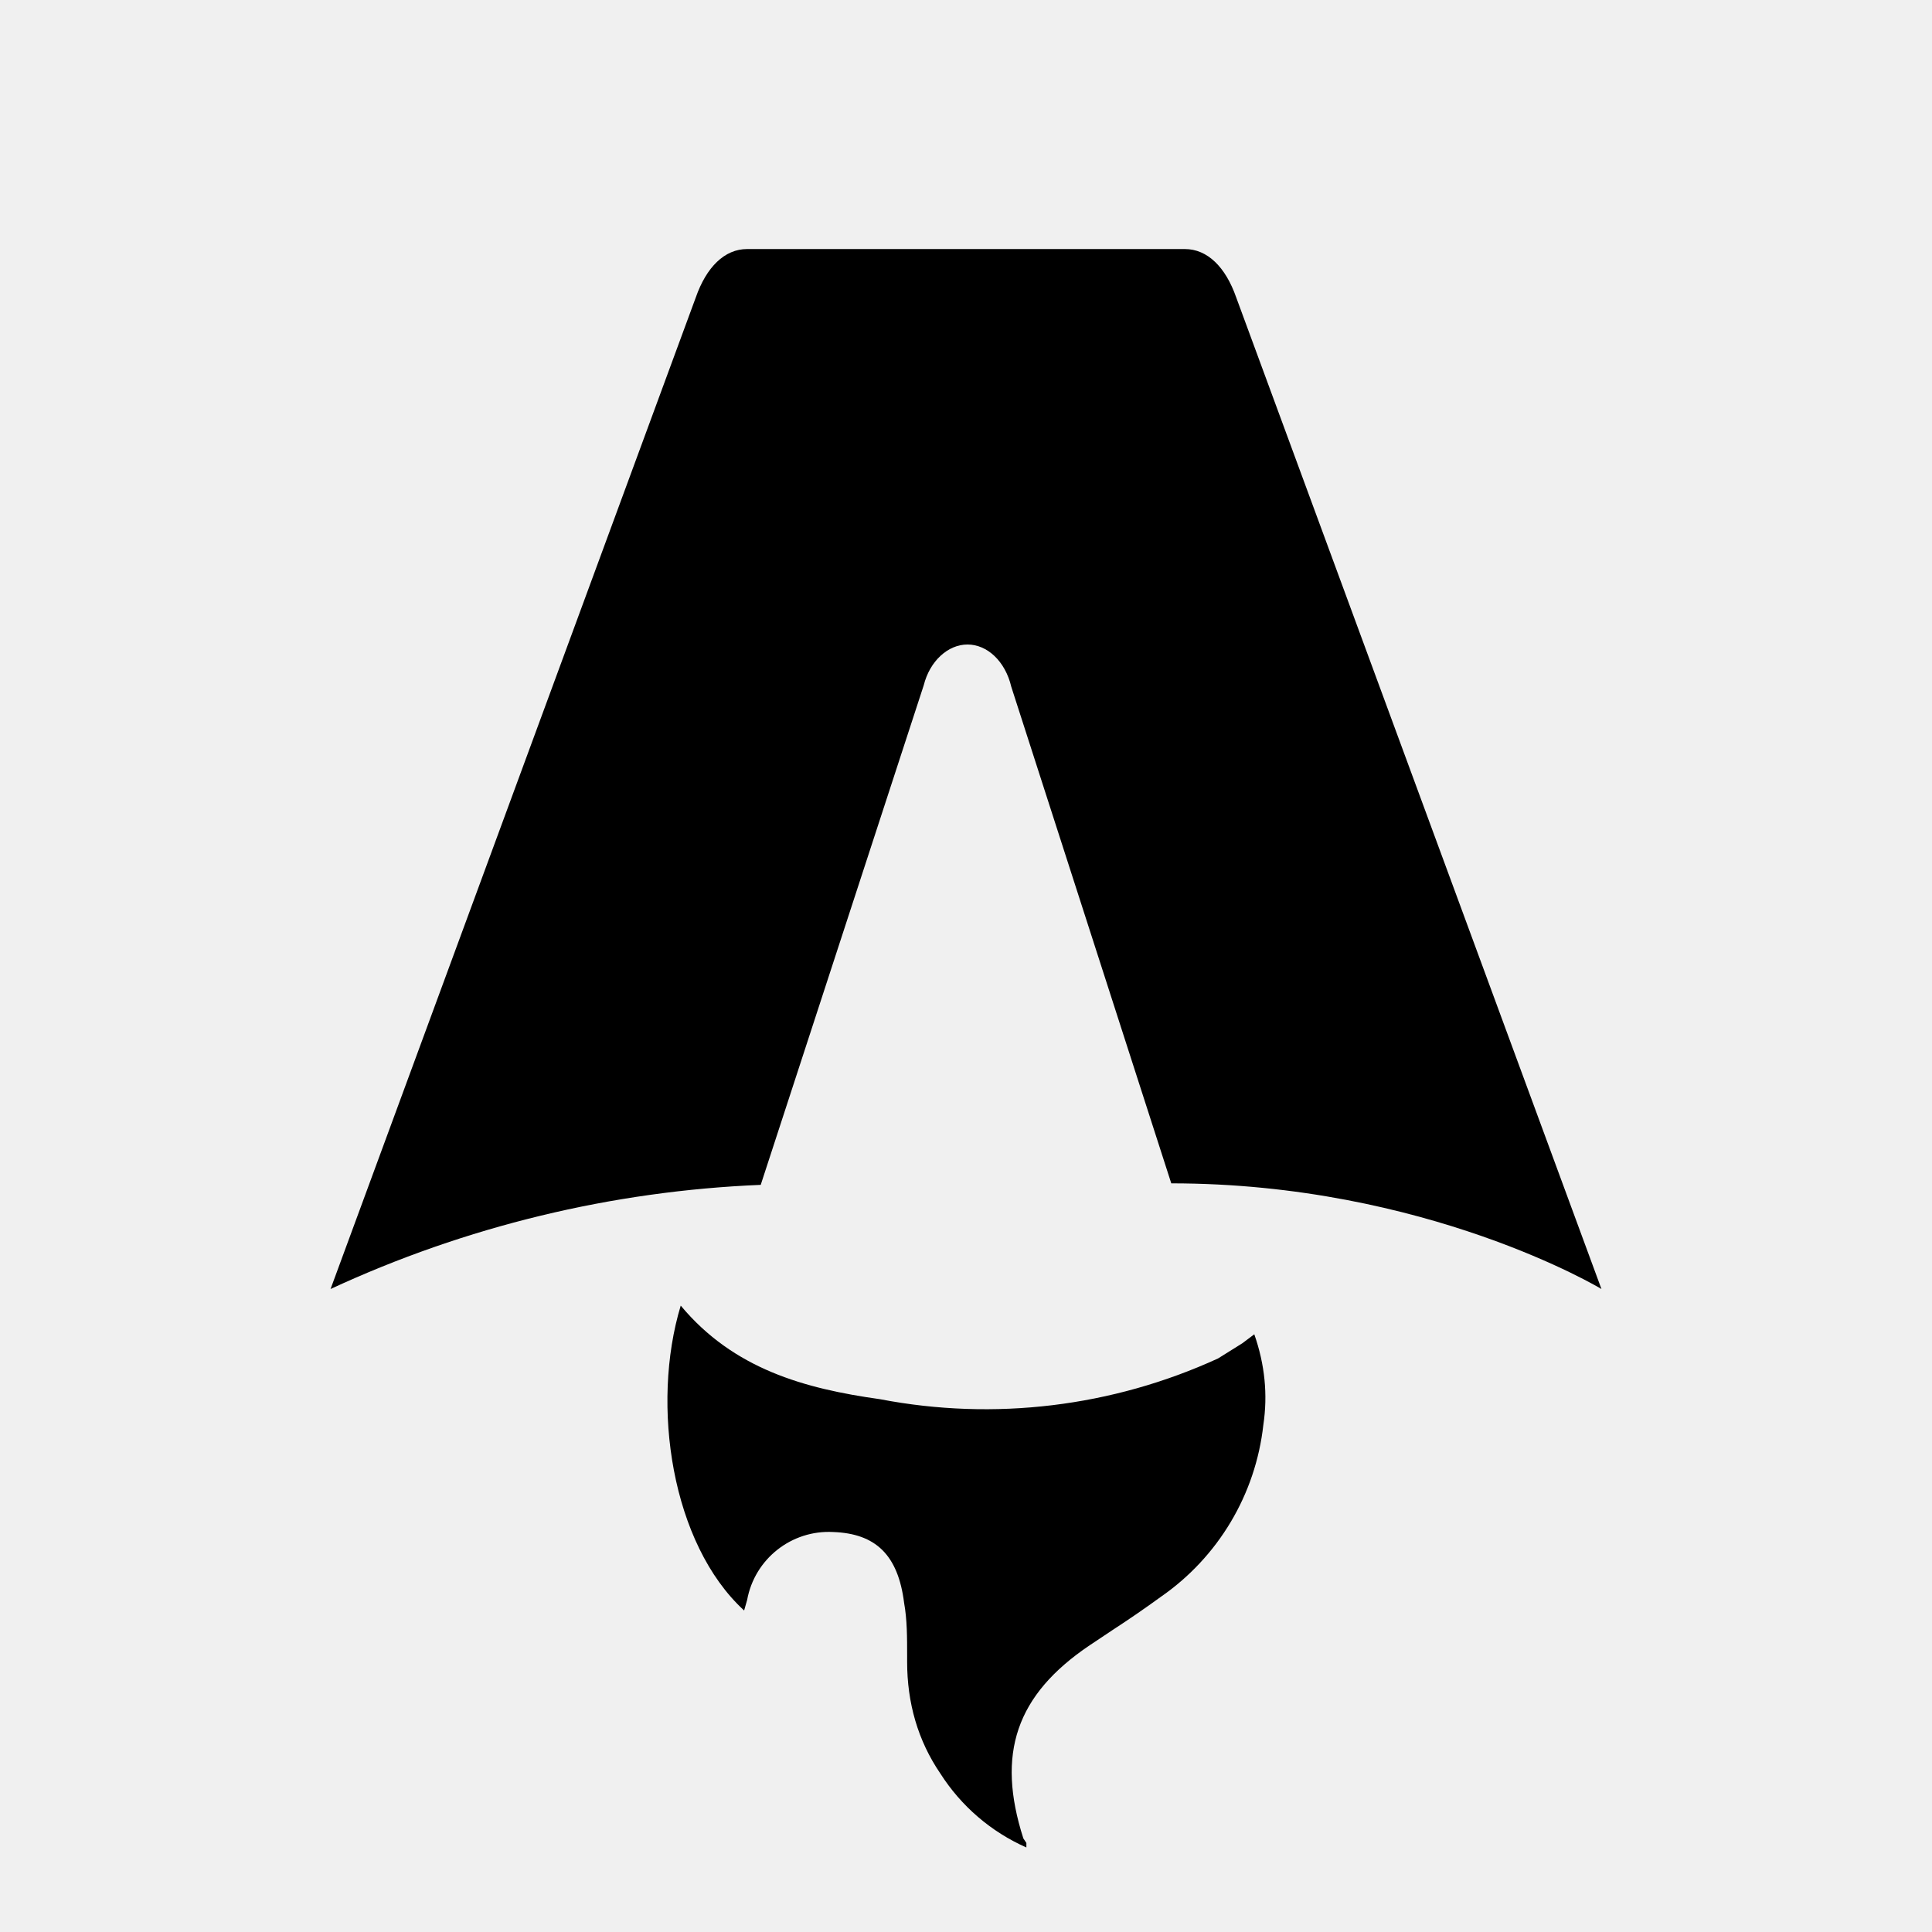
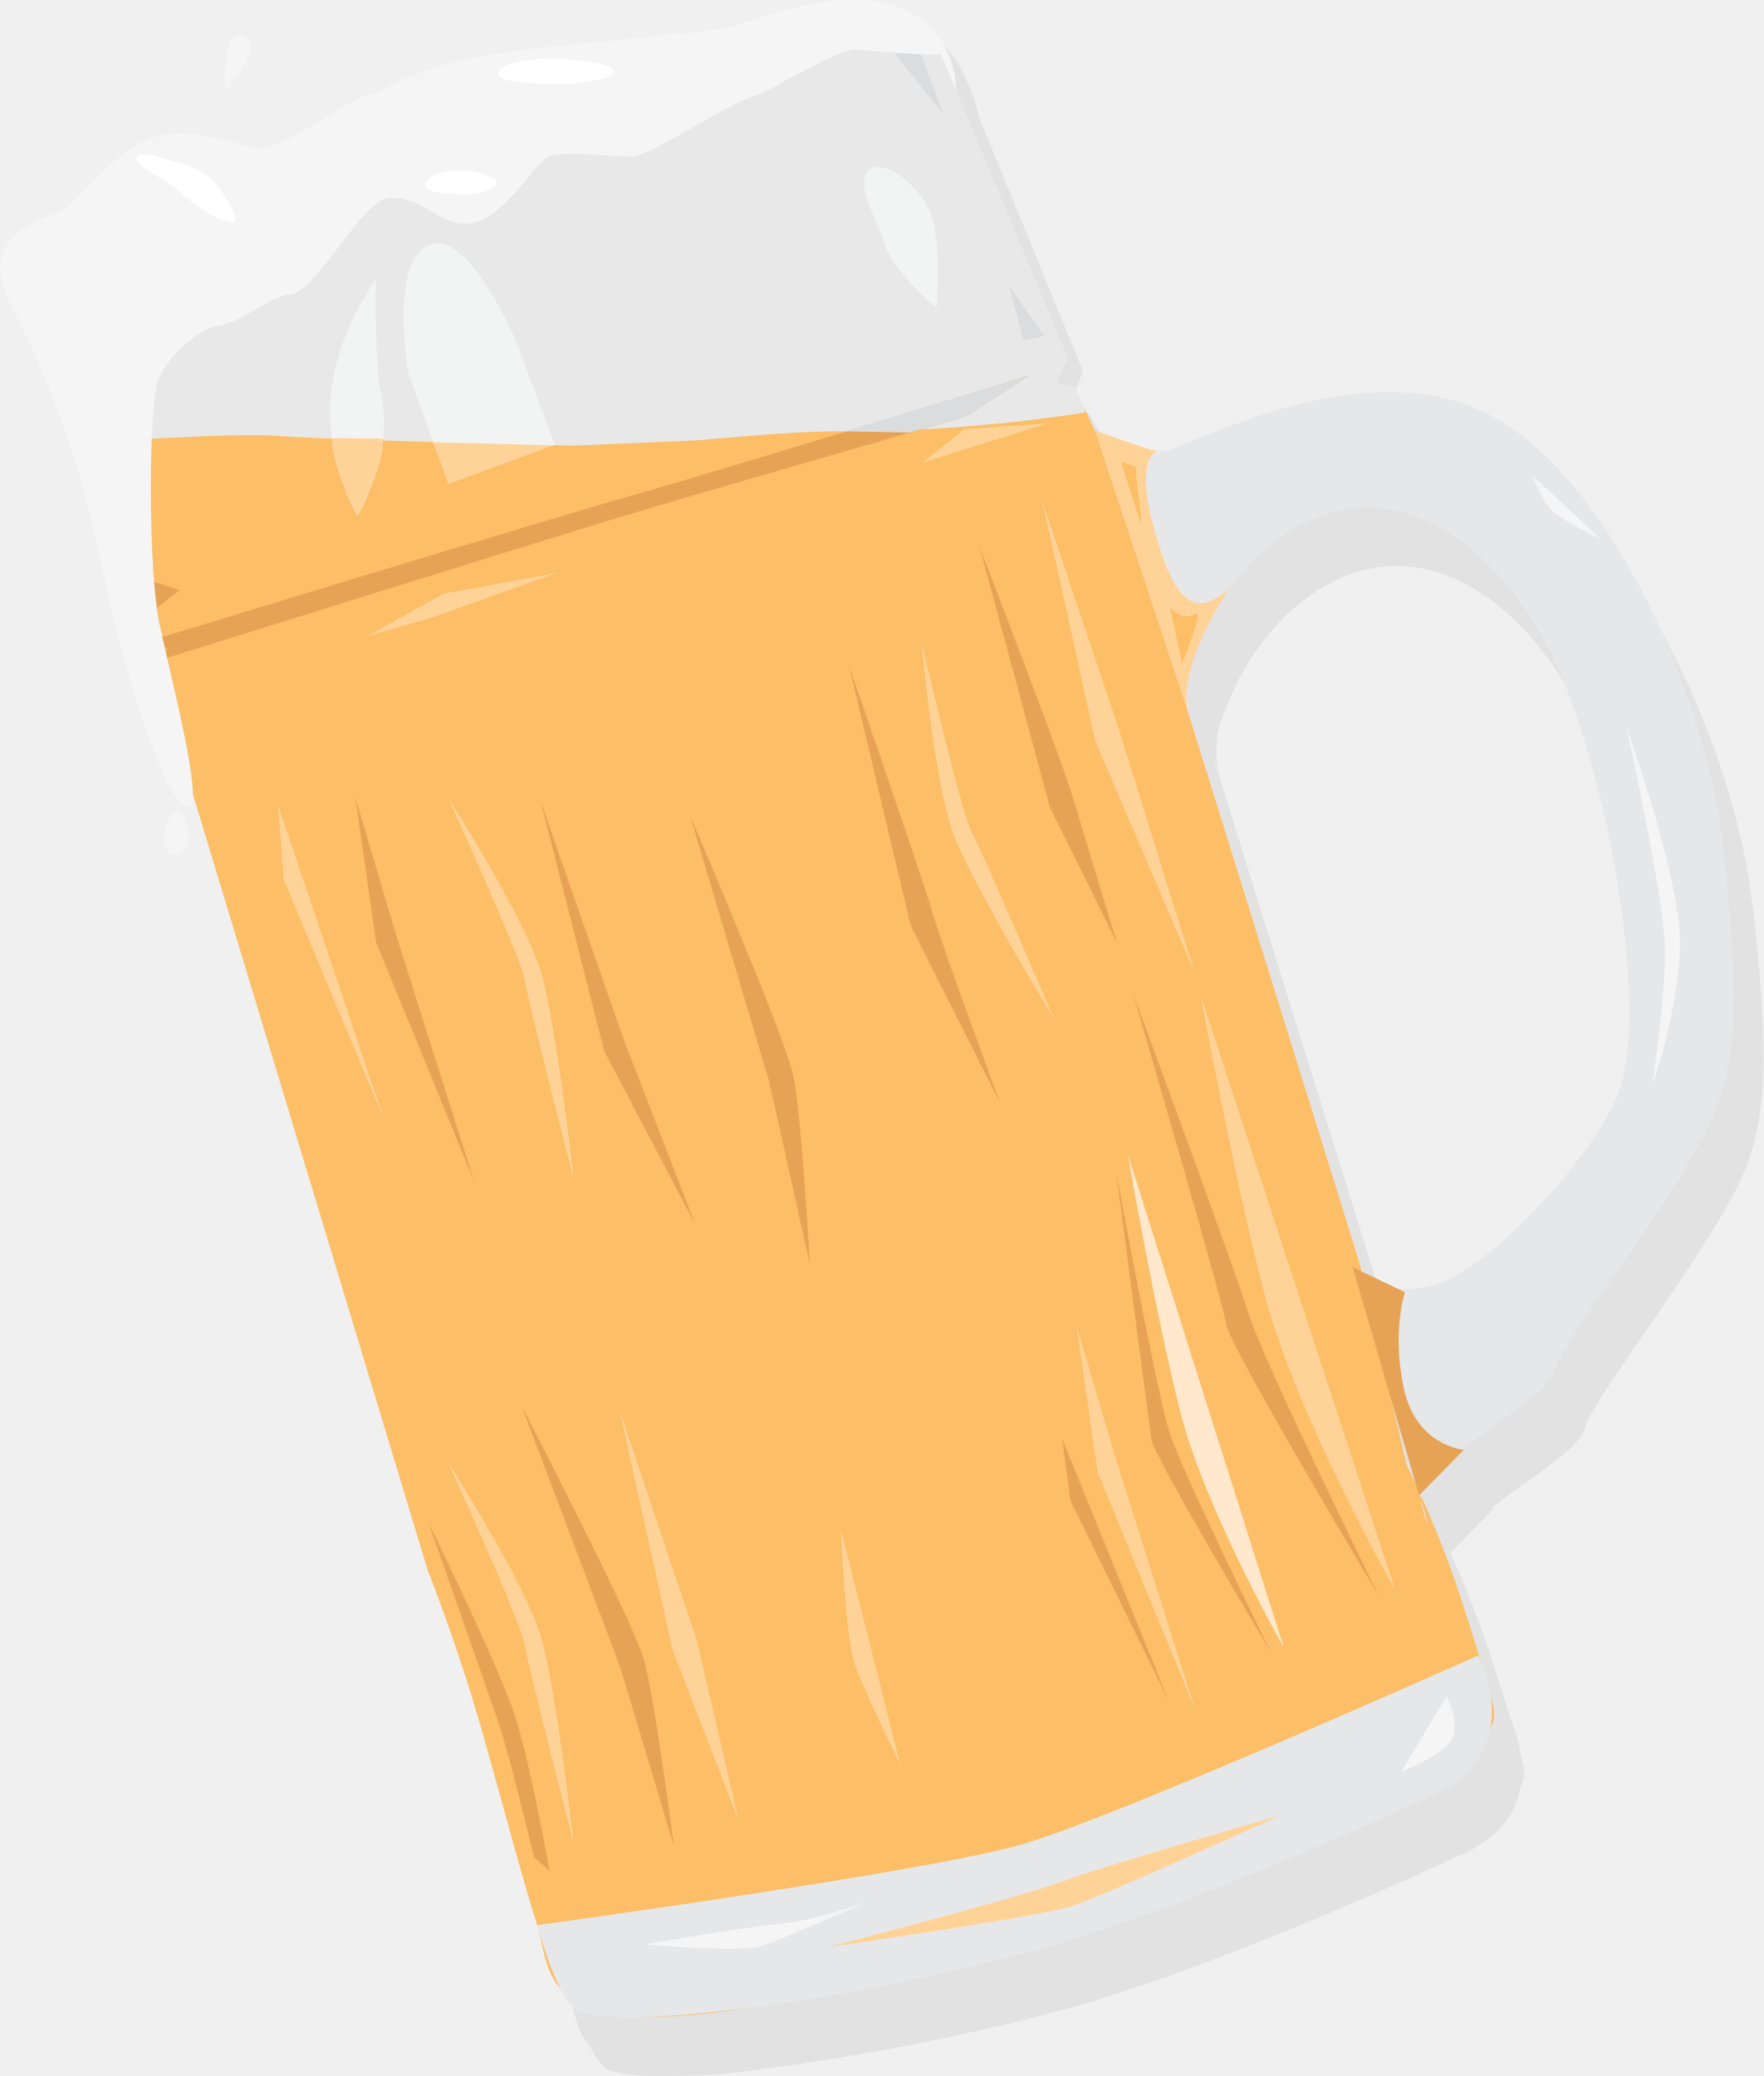
- <svg xmlns="http://www.w3.org/2000/svg" fill="none" viewBox="0 0 128 128">
-   <path d="M50.4 78.5a75.1 75.1 0 0 0-28.5 6.9l24.2-65.7c.7-2 1.9-3.2 3.4-3.2h29c1.5 0 2.7 1.2 3.4 3.2l24.2 65.7s-11.6-7-28.5-7L67 45.5c-.4-1.7-1.6-2.8-2.9-2.8-1.3 0-2.5 1.1-2.9 2.7L50.4 78.5Zm-1.1 28.2Zm-4.2-20.2c-2 6.6-.6 15.8 4.2 20.2a17.5 17.5 0 0 1 .2-.7 5.5 5.5 0 0 1 5.7-4.5c2.8.1 4.3 1.5 4.7 4.7.2 1.1.2 2.3.2 3.5v.4c0 2.7.7 5.2 2.2 7.4a13 13 0 0 0 5.7 4.9v-.3l-.2-.3c-1.8-5.6-.5-9.5 4.4-12.8l1.5-1a73 73 0 0 0 3.2-2.2 16 16 0 0 0 6.8-11.4c.3-2 .1-4-.6-6l-.8.6-1.6 1a37 37 0 0 1-22.4 2.7c-5-.7-9.7-2-13.2-6.2Z" />
-   <style>
-         path { fill: #000; }
-         @media (prefers-color-scheme: dark) {
-             path { fill: #FFF; }
-         }
+ <svg xmlns="http://www.w3.org/2000/svg" id="a" data-name="Layer 1" viewBox="0 0 107 126">
+   <defs>
+     <style>
+       .d {
+         fill: #231f20;
+         isolation: isolate;
+         opacity: .07;
+       }
+ 
+       .d, .e, .f, .g, .h, .i, .j, .k, .l, .m, .n {
+         stroke-width: 0px;
+       }
+ 
+       .e {
+         fill: #f2f3f3;
+       }
+ 
+       .f {
+         fill: #dbdcdd;
+       }
+ 
+       .g {
+         fill: #fff;
+       }
+ 
+       .h {
+         fill: #ffe8cb;
+       }
+ 
+       .i {
+         fill: #e8e8e9;
+       }
+ 
+       .j {
+         fill: #e7a355;
+       }
+ 
+       .k {
+         fill: #fcbe66;
+       }
+ 
+       .l {
+         fill: #ffd397;
+       }
+ 
+       .m {
+         fill: #f5f5f6;
+       }
+ 
+       .n {
+         fill: #e6e7e8;
+       }
    </style>
+   </defs>
+   <g id="b" data-name="d">
+     <path class="d" d="m106.35,54.98c-.84-8-6.03-21.21-13.39-25.8-7.35-4.59-17.62.84-20.08,1.62-.38.12-.75.17-1.09.18.08-.08.16-.13.22-.16-.58-.05-3.18-1.11-3.18-1.11,0,0,.12.44.32,1.16l-.72-1.04c.25-.07.41-.12.41-.12l-.64-.74-2.03-3.77-1.17-.85.73-1.82-6.31-15.39c-.7-2.93-2.78-7.75-8.67-5-1.51.71-5.65,3.3-6.67,3.49-1.03.18-8.62-1.14-11.16-.21-4.97,1.82-5.99,2.86-7.11,3.07s-7,4.23-8.34,4.06c-1.34-.16-4.29-3-6.67-1.9-1.77.82-2.68,3.28-3.76,4.7v10.52c1.19,6.16,3.55,16.52,3.55,16.52l1.37.58-.39.63s.02,0,.03,0l-.84,1.45.58,1.84.26-.08.35.04,15.83,52.04s1.77,4.39,3.31,9.81,2.26,8.33,3.33,11.72c0,0,.04.17.13.44.27,1.09.4,2.36,1.25,3.36.37.72.78,1.3,1.22,1.45.92.31,2.51.39,4.51.31,1.43,0,3.2-.16,5.35-.49,6.72-.86,15.07-2.64,20.28-4.29,7.13-2.25,15.97-6.06,21.71-8.72,2.24-1.03,3.13-2.54,3.39-4,.21-.41.28-.78.23-1.11-.04-.21-.11-.52-.21-.91-.13-.92-.42-1.68-.6-2.09-.3-1-.66-2.14-1.04-3.33-.86-2.7-1.88-5.14-2.59-6.73,0-.04.01-.07.02-.11l2.59-2.65s-.06,0-.16-.02c2.28-1.75,5.33-3.59,5.66-4.81.54-2.02,8.19-11.52,9.85-16,1.36-3.67,1.21-7.75.37-15.75h0Zm-6.25,14.57c-1.17,3.59-6.8,9.8-10.29,11.58-1.29.66-2.44.74-3.37.58l-2.03-.98-.13-.56-10.22-32.82c.03.07.04.1.04.1l-.18-.6c.01.1.04.18.05.24l-.33-1.06v-.13l.28.95c-.07-.38-.13-.97-.09-1.85.01-.27.09-.66.22-1.11.33-.95.78-1.97,1.2-2.81,1.4-2.54,3.82-5.43,7.29-6.42,5.73-1.64,11.7,3.38,14.58,11.42,2.87,8.03,4.4,19.08,2.98,23.47h0Z" />
+     <polygon class="f" points="49.95 20.55 43.96 24.06 47.39 23.1 49.95 20.55" />
+     <path class="k" d="m66.47,26.18l4.88,14.65,11.14,35.79,2.86,12.25s1.97,3.94,3.46,8.61c.92,2.85,1.69,5.42,1.85,6.33.42,2.39-5.82,7.49-32.29,15.01-26.48,7.52-24.7,1.4-25.77-1.98s-1.79-6.3-3.33-11.71c-1.54-5.42-3.31-9.81-3.31-9.81L5.1,26.35l60.73-1.54.63,1.37h0Z" />
+     <path class="i" d="m65.88,25.03l-.6-1.52-1.18-.3.73-1.41L56.44,1.67s-3.52.39-9.77,1.72c-1.86.4-3.97.87-6.3,1.45-3,.74-6.38,1.64-10.08,2.73C14.1,12.35,5.65,15.36,4.29,17.98c-.91,1.75.91,8.42.91,8.42l.07.5s8.5-.67,11.62-.44c4,.28,17.91.59,17.91.59,0,0,4.88-.22,6.62-.28,1.91-.07,6.23-.61,9.62-.59,7.83.05,14.82-1.15,14.82-1.15h.01Z" />
+     <path class="j" d="m62.45,22.8s-19.07,5.86-23.95,7.23c-4.88,1.37-28.96,8.73-28.96,8.73l.62.65-.39.63s24.95-7.8,29.19-9.06c4.24-1.26,19.63-5.7,19.63-5.7l3.86-2.48Z" />
+     <path class="f" d="m7.41,18.57l-3.27,1.03s.41,1.67,3.47,14.54l-.2-15.57h0Z" />
+     <path class="e" d="m26.33,14.79c2-.4,4.47,4.54,5.19,6.46.72,1.91,2.15,5.73,2.15,5.73l-6.45,2.37-1.06-2.9-1.37-3.75s-1.31-7.34,1.55-7.91Z" />
+     <path class="e" d="m52.72,10.33c.93-.81,3.38,1.07,3.89,3.04.51,1.97.22,5.33.22,5.33,0,0-2.61-2.21-3.13-3.85-.52-1.63-1.85-3.77-.98-4.53h0Z" />
+     <polygon class="f" points="55.62 2.61 57.28 6.97 54.22 3.16 55.62 2.61" />
+     <path class="l" d="m26.98,36.01s6.29-1.09,6.9-1.29c.61-.19-7.57,2.73-7.57,2.73l-4.02,1.16,4.69-2.61Z" />
+     <polygon class="l" points="58.53 26.04 63.56 25.7 55.97 28.08 58.53 26.04" />
+     <path class="n" d="m66.47,26.15s2.18,1.86,4.64,1.09c2.45-.78,12.72-6.21,20.07-1.62,7.36,4.6,12.55,17.8,13.39,25.8.84,8,.99,12.07-.37,15.75-1.65,4.48-9.3,13.97-9.85,16-.54,2.02-8.64,5.76-8.11,7.97.52,2.19.3.92.3.92l-4.45-15.13s2.45,2.43,5.95.65c3.49-1.78,9.12-7.98,10.29-11.58,1.43-4.39-.1-15.44-2.98-23.47-2.87-8.03-8.85-13.06-14.58-11.42-5.73,1.64-8.63,8.46-8.71,10.34-.08,1.88.27,2.45.27,2.45l-5.85-17.74h0Z" />
+     <path class="m" d="m93,28.87l4.15,3.86s-2.26-1.09-2.9-1.67c-.64-.58-1.26-2.19-1.26-2.19h0Z" />
+     <path class="m" d="m98.66,43.95s2.45,10.93,2.39,13.98c-.05,3.05-.77,7.89-.77,7.89,0,0,1.91-5.33,1.63-9.41-.27-4.08-3.27-12.47-3.27-12.47h0Z" />
+     <path class="l" d="m66.47,26.12s3.56,1.34,3.86,1.25-1.63-.28-.33,4.6c1.32,4.87,2.58,5.51,4.6,3.75,0,0-3.09,4.45-2.53,7.4,0,.03-5.62-17-5.62-17h0Z" />
+     <path class="j" d="m82.08,76.91l4.04,13.85,2.72-2.77s-2.87-.21-3.64-3.69c-.76-3.47.06-5.87.06-5.87l-3.18-1.52h0Z" />
+     <path class="n" d="m32.62,116.84s23.45-3.2,29.33-4.88c5.87-1.69,27.75-11.48,27.75-11.48,0,0,3.09,5.77-2.65,8.43s-14.57,6.47-21.71,8.72c-8.67,2.74-25.99,5.85-30.14,4.46-1.36-.45-2.59-5.25-2.59-5.25h0Z" />
+     <path class="l" d="m77.75,110.17s-10.83,3.09-13.4,4.06-14.11,3.95-14.11,3.95c0,0,12.75-1.84,14.74-2.47,2-.63,12.76-5.55,12.76-5.55Z" />
+     <path class="m" d="m39.06,118.02s5.92-1.03,8.21-1.25c2.29-.21,5.31-1.34,5.31-1.34,0,0-5.17,2.31-6.4,2.7-1.23.38-7.12-.11-7.12-.11h0Z" />
+     <path class="m" d="m87.79,102.95s.84,1.59.32,2.6c-.52,1.01-3.08,1.99-3.08,1.99l2.76-4.59h0Z" />
+     <path class="l" d="m72.88,60.45l11.79,36.06s-6.07-10.68-7.99-18.17c-1.92-7.49-3.81-17.89-3.81-17.89Z" />
+     <path class="j" d="m68.77,60.33s6.04,16.34,7.01,19.42c.97,3.07,7.88,17.08,7.88,17.08,0,0-9.06-15.13-9.24-16.43s-5.65-20.07-5.65-20.07h0Z" />
+     <path class="h" d="m68.44,70.05l9.47,29.95s-4.76-8.36-6.26-14.22c-1.51-5.87-3.21-15.72-3.21-15.72Z" />
+     <path class="j" d="m67.74,71.16s2.45,13.32,3.21,15.72c.75,2.4,6.16,13.37,6.16,13.37,0,0-7.09-11.85-7.23-12.86-.15-1.01-2.14-16.23-2.14-16.23h0Z" />
+     <path class="j" d="m25.97,92.36s4.32,8.77,5.3,11.84c.97,3.07,2.08,9.35,2.08,9.35l-.94-.83s-1.45-5.95-1.97-7.58c-.52-1.63-4.46-12.78-4.46-12.78h0Z" />
+     <path class="l" d="m27.22,88.82s4.44,9.73,4.63,11.02,2.96,12.03,2.96,12.03c0,0-.95-8.5-1.87-12.15-.85-3.33-5.71-10.91-5.71-10.91Z" />
+     <path class="l" d="m27.22,48.48s4.44,9.73,4.63,11.02,2.96,12.03,2.96,12.03c0,0-.95-8.5-1.87-12.15-.85-3.33-5.71-10.91-5.71-10.91Z" />
+     <path class="l" d="m55.93,38.97s2.41,10.43,3.05,11.56c.64,1.14,4.99,11.34,4.99,11.34,0,0-4.43-7.32-5.93-10.77-1.36-3.16-2.11-12.13-2.11-12.13h0Z" />
+     <path class="j" d="m31.68,85.4l5.96,15.78,3.25,10.85s-1.17-9.12-1.83-11.37c-.69-2.36-7.37-15.27-7.37-15.27h0Z" />
+     <path class="j" d="m51.52,40.38l3.74,15.78,5.46,10.85s-3.39-9.12-4.05-11.37c-.69-2.36-5.16-15.27-5.16-15.27h0Z" />
+     <path class="j" d="m59.45,33.2l4.26,15.78,4.09,8.28s-2.01-6.53-2.67-8.79c-.69-2.36-5.68-15.27-5.68-15.27Z" />
+     <path class="j" d="m41.88,49.51l4.81,16.17,2.46,11.06s-.52-9.18-1.01-11.48c-.52-2.4-6.26-15.75-6.26-15.75h0Z" />
+     <polygon class="l" points="37.6 85.61 40.82 100.14 44.83 110.52 42.28 99.52 37.6 85.61" />
+     <polygon class="l" points="63.25 30.4 66.46 44.95 72.51 59.08 67.92 44.33 63.25 30.4" />
+     <polygon class="l" points="65.34 80.52 67.81 88.85 72.54 103.81 66.6 89.32 65.34 80.52" />
+     <polygon class="j" points="64.45 87.3 70.92 103.22 64.97 91.1 64.45 87.3" />
+     <polygon class="j" points="8.26 34.96 10.89 35.81 9.13 37.21 8.26 34.96" />
+     <polygon class="f" points="61.24 17.36 63.38 20.4 62.1 20.64 61.24 17.36" />
+     <path class="l" d="m51.03,92.81s.27,6.51.83,8.17,2.77,6.1,2.77,6.1l-3.6-14.26h0Z" />
+     <path class="e" d="m22.79,16.93s-.03,5.43.28,6.65c.97,3.88-1.38,7.75-1.38,7.75,0,0-1.66-2.78-1.66-6.51,0-4.01,2.77-7.89,2.77-7.89h0Z" />
+     <polygon class="j" points="32.81 48.62 37.79 62.93 42.2 74.33 36.67 63.8 32.81 48.62" />
+     <polygon class="j" points="21.56 48.38 24.03 56.72 28.76 71.67 22.82 57.18 21.56 48.38" />
+     <polygon class="l" points="16.87 48.86 23.3 67.93 17.21 53.36 16.87 48.86" />
+     <path id="c" data-name="e" class="m" d="m13.69,5.58s2.48-2.94,1.06-3.41c-1.41-.47-1.06,3.41-1.06,3.41Z" />
+     <path class="m" d="m10.74,49.35c-.74,0-1.31,2.51-.08,2.54,1.23.03.82-2.53.08-2.54Z" />
+     <path class="m" d="m9.51,23.4c.55-2,2.91-3.48,3.45-3.56,1.93-.3,3.37-1.88,4.64-1.97,1.6-.11,4.32-5.71,6.01-5.86,1.84-.16,3.01,1.61,4.67,1.56,2.37-.07,4.26-4.02,5.19-4.15,1.56-.22,4.09.13,5.04.07s5.79-3.27,7.22-3.64c.86-.22,5.1-2.94,6.31-2.84,1.21.09,4.44.42,5.04.26l.95,2.22s.22-8.85-12.98-4.07c-1.57.57-4.09.56-5.12.74-1.03.18-7.34.63-10.5,1.23-5.2.98-5.88,2.13-7,2.33-1.12.21-5.39,3.45-6.72,3.29s-4.46-1.6-6.85-.5c-2.39,1.1-4.08,3.78-5.12,4.29-1.04.51-5.08,1.34-3.25,5.33.72,1.57,3.82,7.09,5.59,15.75,1.71,8.34,4.26,15.32,5.38,15.1.95-.19-1.13-7.98-1.8-11.19-.64-3.06-.66-12.45-.13-14.36h0Z" />
+     <polygon class="f" points="51.26 26.18 55.19 26.25 58.6 25.28 62.45 22.8 51.26 26.18" />
+     <polygon class="l" points="33.57 27.03 27.22 29.36 26.31 26.84 33.57 27.03" />
+     <path class="l" d="m21.68,31.33s-1.54-2.95-1.54-4.73c0,0,3.1.01,3.1.03.14,1.6-1.55,4.71-1.55,4.71h0Z" />
+     <path class="g" d="m12.95,11.03c-.93-1.06-2.7-1.27-3.1-1.43-.41-.16-1.68-.47-1.54.08.15.55,2,1.34,2.57,1.94.56.6,2.86,2.19,3.33,1.82s-1.25-2.42-1.25-2.42Z" />
+     <path class="g" d="m34.52,3.6c-1.48-.17-4.19.08-4.27.83-.08.74,3.12.67,4.11.66.99-.01,3.03-.33,2.9-.81s-2.74-.67-2.74-.67h0Z" />
+     <path class="g" d="m28.66,10.4c-.86-.19-2.56-.02-2.81.68s1.71.72,2.32.72,1.93-.24,1.98-.7c.05-.46-1.49-.7-1.49-.7h0Z" />
+     <path class="k" d="m72.54,37.25c-.75.52-1.54-.39-1.54-.39l.74,3.41s1.39-3.44.8-3.02Z" />
+     <path class="k" d="m68.03,28.01l.89.33s.06,1.23.17,1.75c.11.52.17,1.81.17,1.81l-1.23-3.89h0Z" />
+   </g>
</svg>
